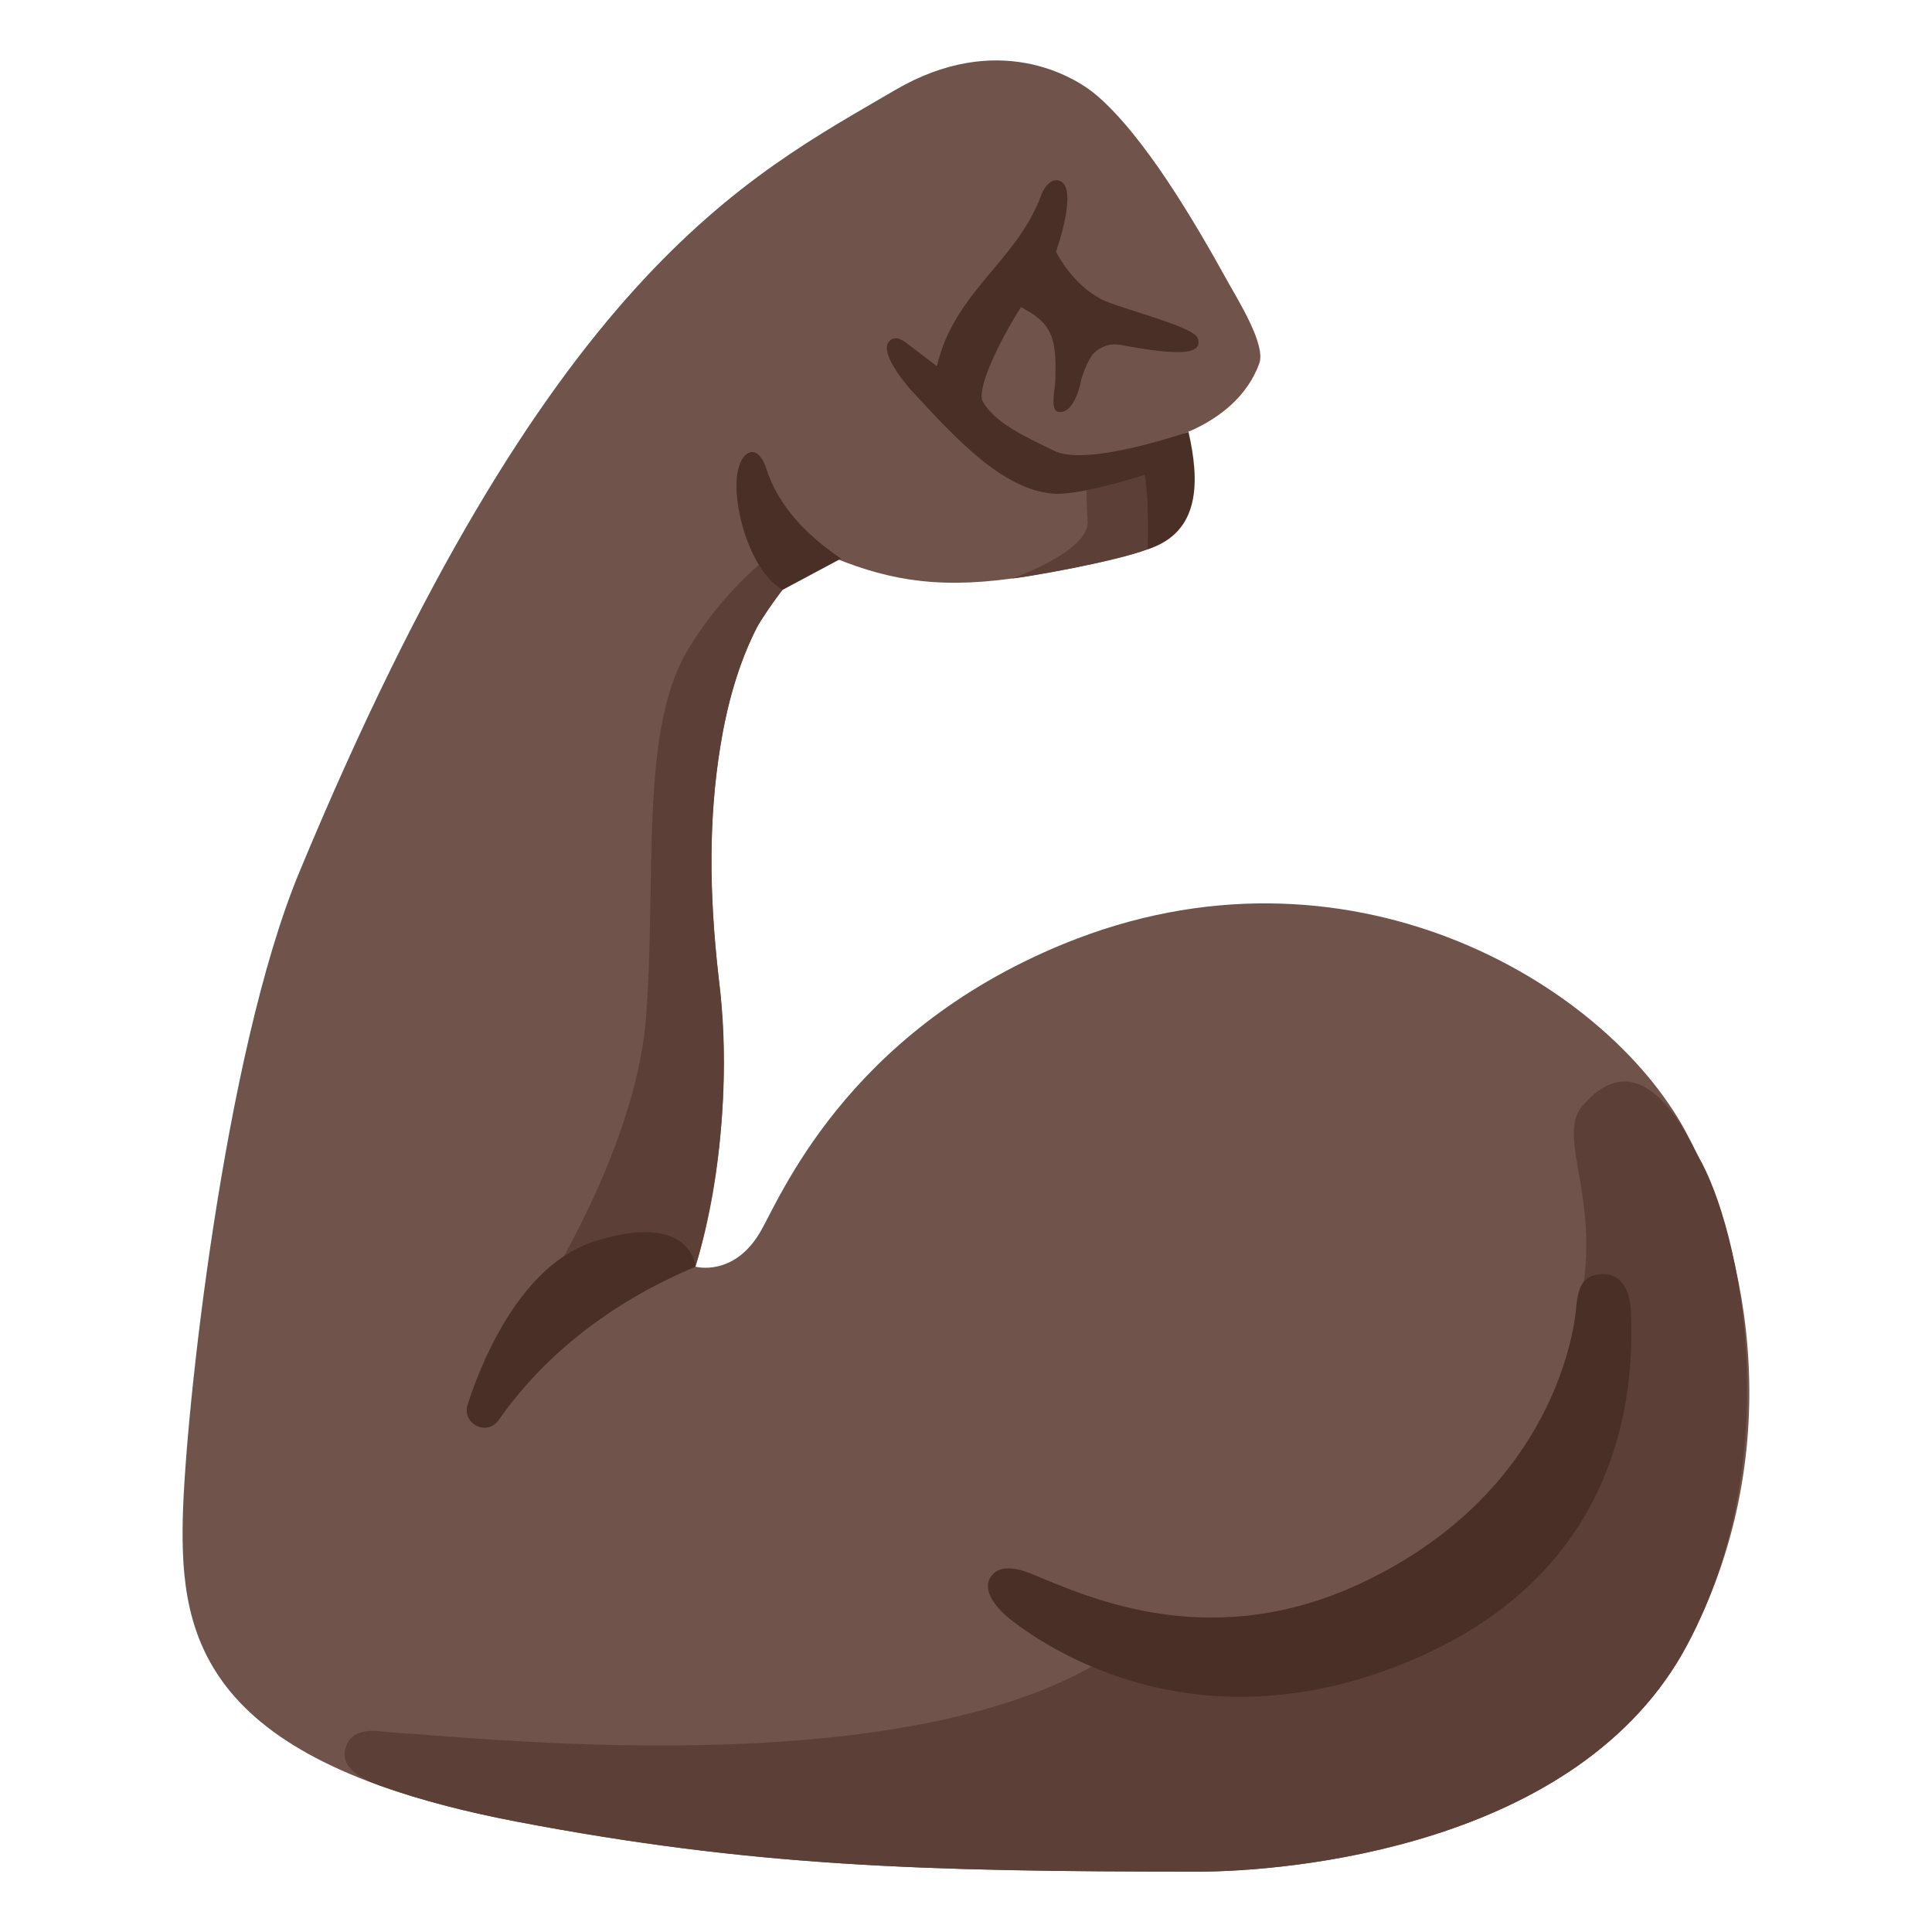
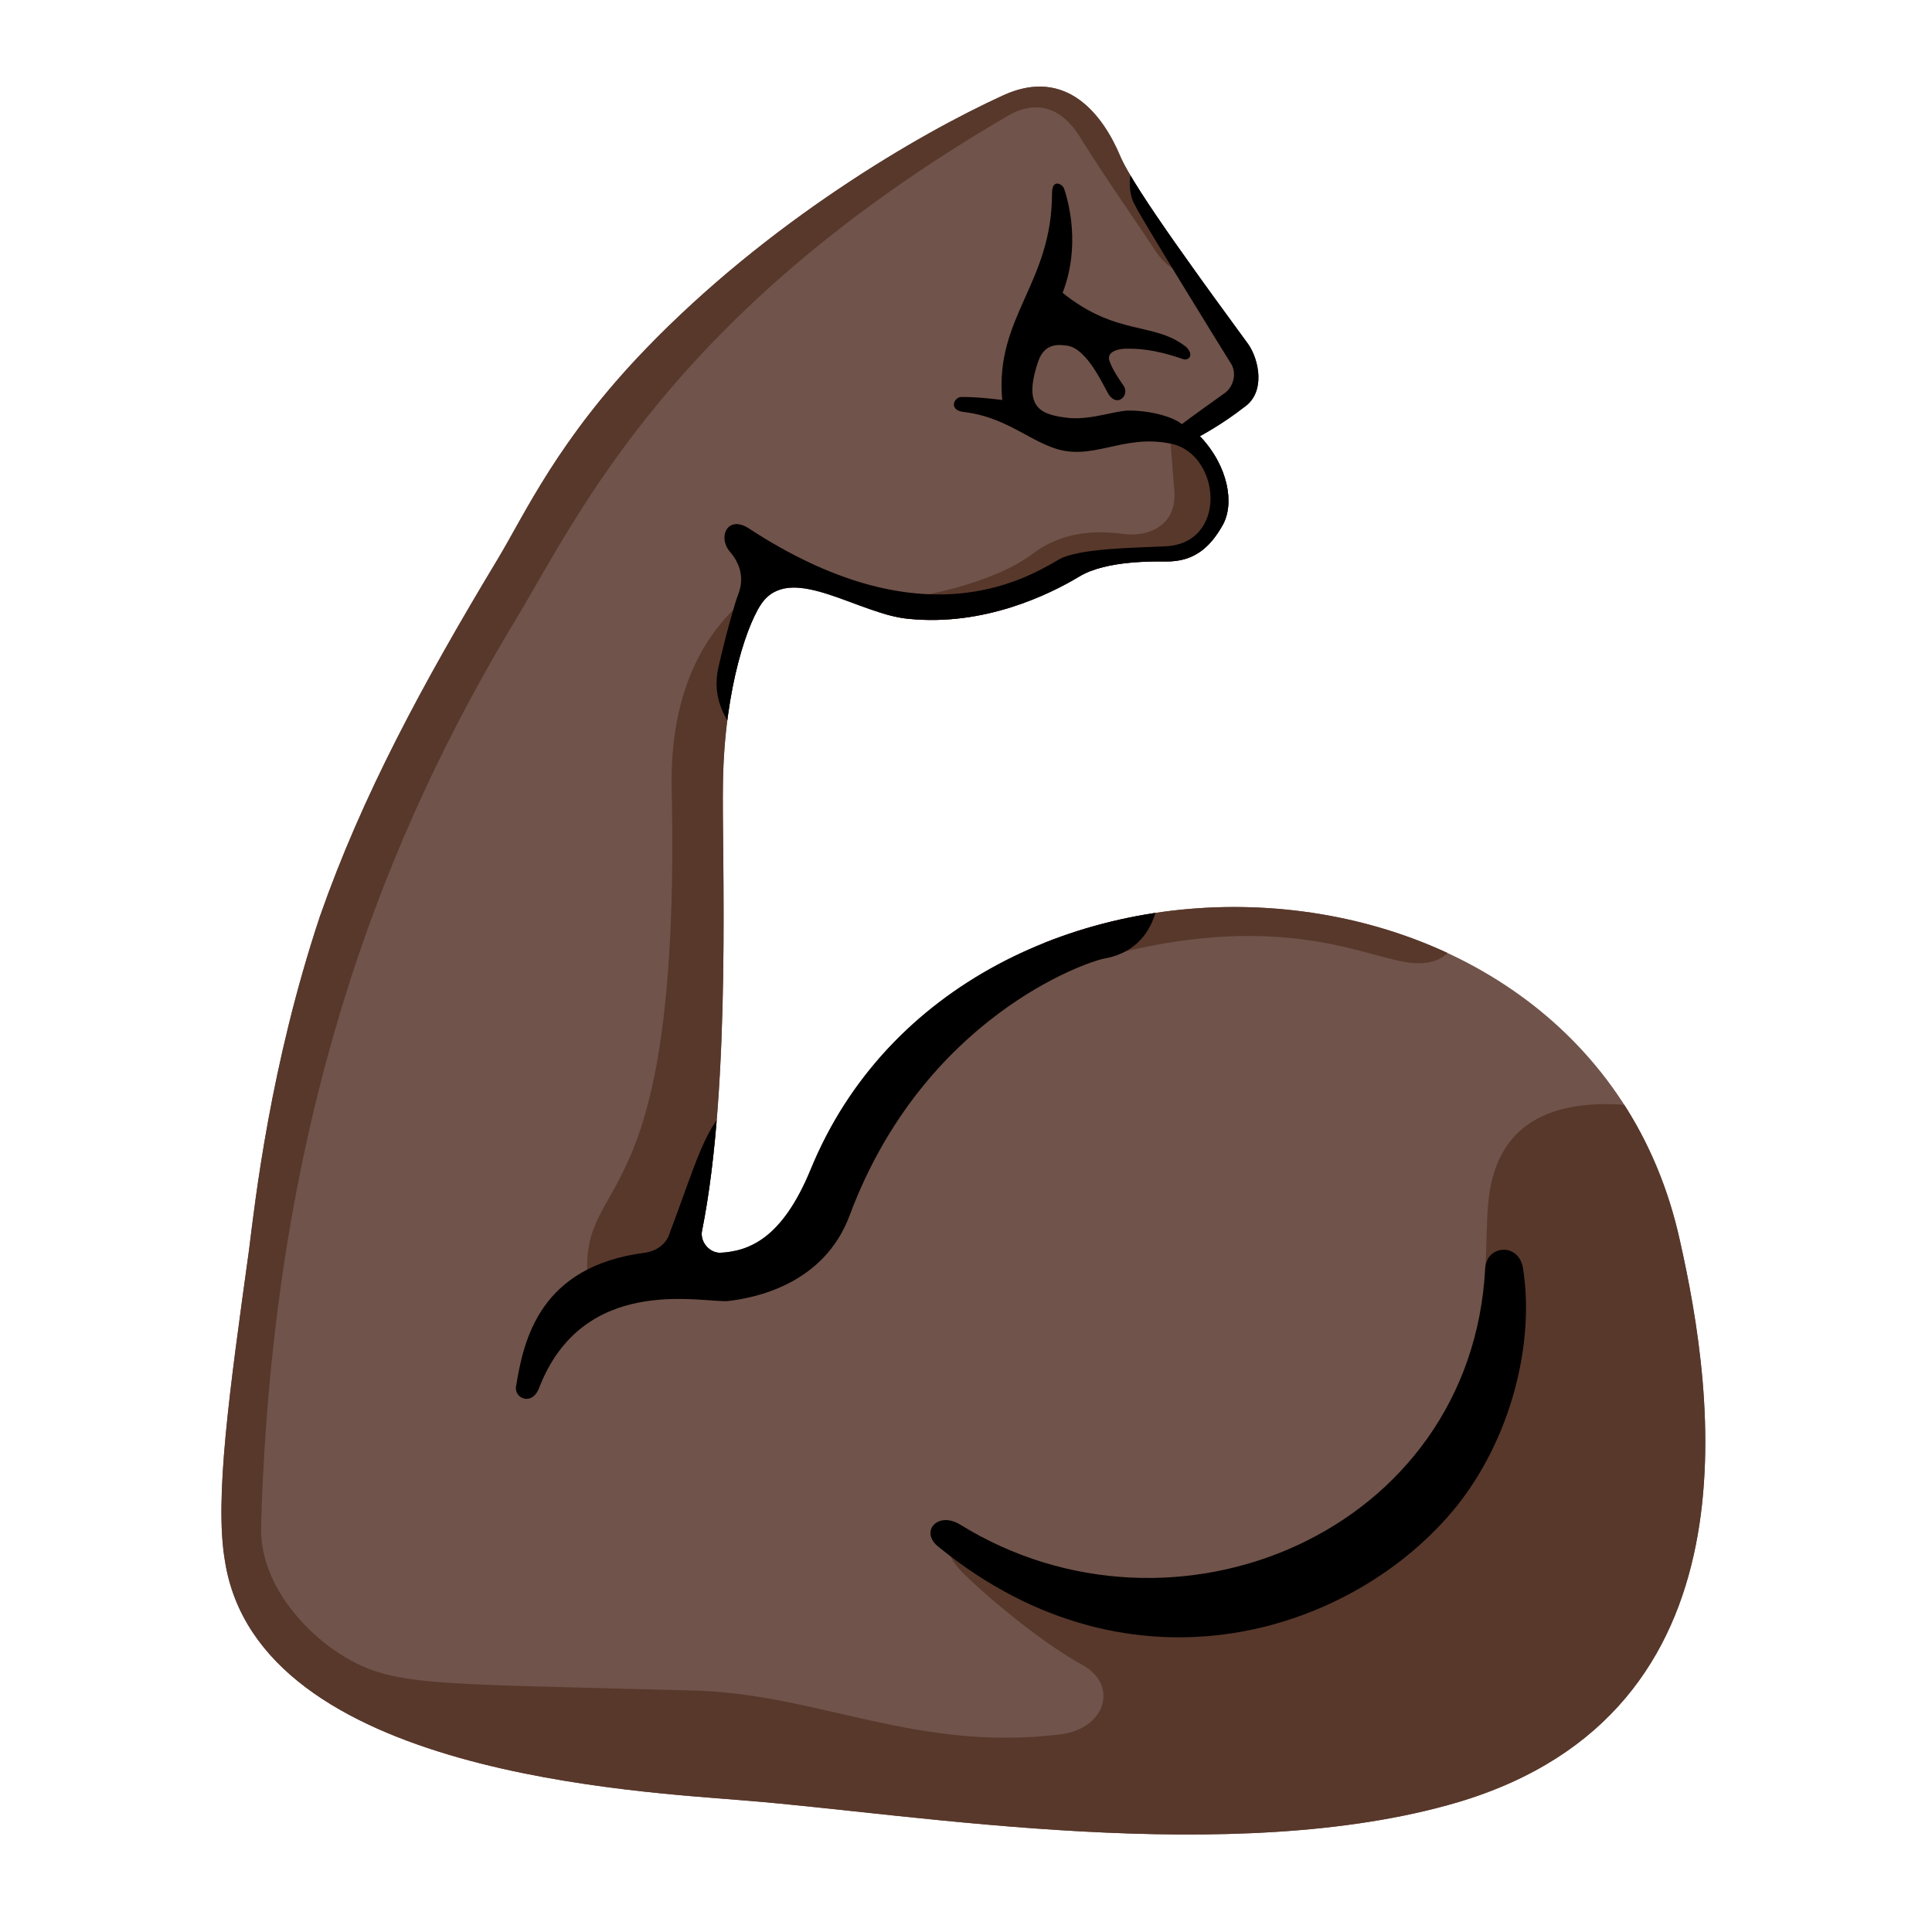
- <svg xmlns="http://www.w3.org/2000/svg" version="1.1" id="emoji_x5F_u1f4aa" x="0px" y="0px" viewBox="0 0 128 128" style="enable-background:new 0 0 128 128;" xml:space="preserve">
+ <svg xmlns="http://www.w3.org/2000/svg" xmlns:xlink="http://www.w3.org/1999/xlink" version="1.1" id="Layer_1" x="0px" y="0px" viewBox="0 0 128 128" style="enable-background:new 0 0 128 128;" xml:space="preserve">
+   <path style="fill:#70534A;" d="M79.5,28.9c1.9,2,2.3,4.5,1.5,5.9c-0.9,1.6-2,2.4-3.7,2.4c-0.7,0-4-0.1-5.8,1  c-2,1.2-6.3,3.3-11.3,2.8c-3.3-0.3-7.6-3.6-9.6-1.2c-1,1.2-2.6,5.7-2.7,12c-0.1,4.4,0.6,19.9-1.4,29.8C46.4,82.3,47,83,47.7,83  c1.9-0.1,4.1-0.9,6-5.5c10.1-24.7,51.5-23.1,57.6,4.7c2.3,10.2,5.4,31.2-14.7,37.2c-14.9,4.4-35.9,0.8-47.1-0.1  c-7-0.6-32.4-1.7-34.6-15.9c-0.7-4.1,0.3-11.2,1.6-20.6c0.4-3.2,1.4-12.2,4.7-22.1C24,52.7,28,45.3,33,37c1.8-3,4-7.9,9.8-13.9  c8.1-8.4,18-14.2,23.7-16.8c4.2-1.9,6.6,1.4,7.7,4c0.9,2.2,6.1,9.2,8.5,12.5c0.7,1,1.2,3.2-0.3,4.2C81,28.1,79.5,28.9,79.5,28.9z" />
  <g>
-     <path style="fill:#70534A;" d="M111.68,74.97c-5.35-9.92-22.51-20.1-41.22-12.43c-14.52,5.95-18.83,16.98-20.12,19.13   c-1.76,2.95-4.27,2.25-4.27,2.25c1.93-6.19,2.23-13.72,1.54-19.11c-0.66-5.76-0.65-10.65,0.1-15.32c0.44-2.73,1.17-5.45,2.43-7.92   c0.36-0.71,3.45-5.33,4.51-4.87c3.8,1.63,7.13,2.35,12.37,1.63c2.94-0.4,8.51-1.53,9.53-2.19c1.26-0.82,1.46-1.35,1.46-1.35   c0.46-3.37-1.18-5.56-1.18-5.56s5.09-1,6.6-5.15c0.45-1.24-1.4-4.18-2.07-5.39c-2.25-4.08-5.57-9.7-8.71-12.38   C71.12,5,66.02,2.03,59.28,5.98c-9.8,5.75-22.98,12.11-39.46,51.83c-4.98,12-7.55,35.92-7.71,42.74   c-0.19,8.02,1.36,16.18,22.13,20.14c15.56,2.97,26.88,3.31,45.16,3.31c5.67,0,25.24-1.53,32.4-15.07   C118.39,96.47,116.04,83.06,111.68,74.97z" />
    <g>
-       <path style="fill:#5C4037;" d="M78.01,34.79c0.36-2.66-0.57-4.56-0.99-5.25l-4.96,1.6c0,0-0.16,1.34,0,3.37    c0.15,2.03-5.04,3.83-5.04,3.83c2.94-0.4,8.51-1.53,9.53-2.19C77.81,35.33,78.01,34.79,78.01,34.79z" />
      <g>
-         <path style="fill:#5C4037;" d="M47.62,64.81c-0.66-5.76-0.65-10.65,0.1-15.32c0.44-2.73,1.17-5.45,2.43-7.92     c0.36-0.7,3.38-5.23,4.47-4.88l-1.27-1.61c0,0-4.78,2.81-7.88,8.15c-3.09,5.35-1.97,15.05-2.67,24.2     c-0.7,9.14-7.6,19.43-7.6,19.43l10.87-2.94C46.08,83.92,48.93,75.08,47.62,64.81z" />
-         <path style="fill:#5C4037;" d="M34.25,120.69c15.56,2.97,26.88,3.31,45.16,3.31c5.67,0,25.24-1.53,32.4-15.07     c6.59-12.46,3.54-27.47,0.69-32.35c-0.44-0.75-3.55-8.07-7.63-3.35c-1.71,1.97,0.86,5.52,0.07,11.68     c-3.38,26.59-29.73,23.59-29.73,23.59c-12.66,10.13-42.91,6.63-49.26,6.28c-0.73-0.04-2.51-0.52-3.03,0.94     c-0.52,1.46,1.28,2.23,2.3,2.6C27.73,119.21,30.71,120.01,34.25,120.69z" />
+         <defs>
+           <path id="SVGID_1_" d="M79.5,28.9c1.9,2,2.3,4.5,1.5,5.9c-0.9,1.6-2,2.4-3.7,2.4c-0.7,0-4-0.1-5.8,1c-2,1.2-6.3,3.3-11.3,2.8      c-3.3-0.3-7.6-3.6-9.6-1.2c-1,1.2-2.6,5.7-2.7,12c-0.1,4.4,0.6,19.9-1.4,29.8C46.4,82.3,47,83,47.7,83c1.9-0.1,4.1-0.9,6-5.5      c10.1-24.7,51.5-23.1,57.6,4.7c2.3,10.2,5.4,31.2-14.7,37.2c-14.9,4.4-35.9,0.8-47.1-0.1c-7-0.6-32.4-1.7-34.6-15.9      c-0.7-4.1,0.3-11.2,1.6-20.6c0.4-3.2,1.4-12.2,4.7-22.1C24,52.7,28,45.3,33,37c1.8-3,4-7.9,9.8-13.9c8.1-8.4,18-14.2,23.7-16.8      c4.2-1.9,6.6,1.4,7.7,4c0.9,2.2,6.1,9.2,8.5,12.5c0.7,1,1.2,3.2-0.3,4.2C81,28.1,79.5,28.9,79.5,28.9z" />
+         </defs>
+         <clipPath id="SVGID_00000089541457509165312990000016726732706713222810_">
+           <use xlink:href="#SVGID_1_" style="overflow:visible;" />
+         </clipPath>
+         <g style="clip-path:url(#SVGID_00000089541457509165312990000016726732706713222810_);">
+           <path style="fill:#58382B;" d="M109.6,73.4c-2.6-0.3-10.3-1.5-11,6.3c-0.4,4.3,0.7,14.5-6.5,20.2s-15.9,9-28.1,3      c-1.1-0.6-1.5-0.2-0.5,1c1,1.1,5.1,4.7,8.2,6.4c2.4,1.3,1.6,4.2-1.4,4.6c-9.6,1.2-16.1-2.7-24.4-2.9      c-18.2-0.5-20.1-0.2-23.8-2.7c0,0-5-3.3-4.8-8.3c0.8-27.5,8.5-46.1,16.9-60c4.1-6.8,10.3-20.4,32.7-33.4C68,7,69.9,6.5,71.5,9      c2.2,3.5,3.4,5.1,5.1,7.7c1.8,2.6,4.5,1.3,4.5,1.3L70.9,1.5L44.3,16.9L16.5,56.5l-5.8,51.9l13.4,12.3l72.1,3.8l20.4-13.5V86.4      L109.6,73.4z" />
+           <path style="fill:#58382B;" d="M58.2,39.7c2.5,0.1,7.7-1.1,10.2-3s5.3-1.4,6.3-1.3c1,0.1,3.3-0.3,3.1-2.9      c-0.2-2.6-0.3-3.8-0.3-3.8l5.8,0.8l1.4,11L62,48.8L58.2,39.7z" />
+           <path style="fill:#58382B;" d="M50.1,39.1c-1.3,1-5.8,4.3-5.6,13.2c0.6,27.8-5.6,25.4-5.6,31.6c0,2.8,8.7,0,8.7,0l3-15.5      L50.1,39.1z" />
+           <path style="fill:#58382B;" d="M96.9,61.6c-0.5,0.8-0.9,2.7-4,2.1s-8.7-3.3-19.8-0.3c-4.2,1.1-4.2-1.8-4.2-1.8l15.8-8.7      L96.9,61.6z" />
+         </g>
      </g>
    </g>
+   </g>
+   <g>
    <g>
-       <path style="fill:#4A2F27;" d="M79.35,22.4c-0.3-0.79-5.06-1.93-6.36-2.56c-1.36-0.7-2.43-2.01-3.03-3.17l0.05-0.13    c0.01-0.04,1.41-4.03,0.24-4.54c-0.64-0.28-1.12,0.53-1.24,0.87c-1.64,4.48-5.76,6.39-6.94,11.39l-2.05-1.56    c-0.58-0.44-0.92-0.29-1.11-0.09c-0.75,0.82,1.5,3.3,1.53,3.32c2.92,3.17,5.94,6.44,9.25,6.77c1.53,0.16,4.98-0.87,6.14-1.24    c0.21,0.86,0.27,3.18,0.21,4.93c3.54-1.14,3.43-4.57,2.7-7.78c0,0-6.86,2.4-8.97,1.22c-1.99-0.95-3.86-1.85-4.65-3.21    c-0.44-0.76,0.93-3.76,2.52-6.27c2.07,1.07,2.4,2.01,2.27,5.04c-0.09,0.75-0.3,1.89,0.26,1.9c0.83,0.1,1.31-1.29,1.45-2.07    c0.08-0.4,0.52-1.52,0.88-1.85c0.85-0.78,1.7-0.53,2.1-0.45C77.62,23.45,79.78,23.64,79.35,22.4z" />
      <g>
-         <path style="fill:#4A2F27;" d="M33.03,94.09c-0.76,1.08-2.44,0.25-2.05-1.02c0.19-0.61,0.43-1.28,0.73-2.01     c1.44-3.55,3.93-7.64,7.71-8.83c6.4-2.01,6.66,1.69,6.66,1.69C39.94,86.51,35.77,90.19,33.03,94.09z" />
-       </g>
-       <g>
-         <path style="fill:#4A2F27;" d="M51.85,39.08c-1.95-1.13-3.06-4.69-3.06-6.93s1.36-3.05,1.98-1.1c0.62,1.95,2.08,4.02,4.95,5.96     L51.85,39.08z" />
-       </g>
-       <g>
-         <path style="fill:#4A2F27;" d="M65.62,104.5c0.62-1,2.09-0.49,2.77-0.21c3.91,1.62,12.08,5.36,22.23,0.39     c13.18-6.45,13.81-18.1,13.81-18.1c0.15-1.53,0.54-2.09,1.68-2.17c1.31-0.09,1.87,1.17,1.93,2.26c0.22,4.49,0.09,17.2-14.6,23.36     c-13.65,5.73-23.45-0.35-26.51-2.75C66.21,106.71,65.01,105.49,65.62,104.5z" />
+         <defs>
+           <path id="SVGID_00000139290623489633979410000002568958841323690634_" d="M79.5,28.9c1.9,2,2.3,4.5,1.5,5.9      c-0.9,1.6-2,2.4-3.7,2.4c-0.7,0-4-0.1-5.8,1c-2,1.2-6.3,3.3-11.3,2.8c-3.3-0.3-7.6-3.6-9.6-1.2c-1,1.2-2.6,5.7-2.7,12      c-0.1,4.4,0.6,19.9-1.4,29.8C46.4,82.3,47,83,47.7,83c1.9-0.1,4.1-0.9,6-5.5c10.1-24.7,51.5-23.1,57.6,4.7      c2.3,10.2,5.4,31.2-14.7,37.2c-14.9,4.4-35.9,0.8-47.1-0.1c-7-0.6-32.4-1.7-34.6-15.9c-0.7-4.1,0.3-11.2,1.6-20.6      c0.4-3.2,1.4-12.2,4.7-22.1C24,52.7,28,45.3,33,37c1.8-3,4-7.9,9.8-13.9c8.1-8.4,18-14.2,23.7-16.8c4.2-1.9,6.6,1.4,7.7,4      c0.9,2.2,6.1,9.2,8.5,12.5c0.7,1,1.2,3.2-0.3,4.2C81,28.1,79.5,28.9,79.5,28.9z" />
+         </defs>
+         <clipPath id="SVGID_00000127756209631884159820000011906090353471606179_">
+           <use xlink:href="#SVGID_00000139290623489633979410000002568958841323690634_" style="overflow:visible;" />
+         </clipPath>
+         <g style="clip-path:url(#SVGID_00000127756209631884159820000011906090353471606179_);">
+           <path d="M98.4,84c-0.9,17.5-20.6,25.8-34.8,17c-1.5-0.9-2.7,0.5-1.4,1.5c12.9,10.5,27.6,5.6,34.3-2.7c3.6-4.5,5.2-10.8,4.4-15.8      C100.6,82.3,98.5,82.5,98.4,84z" />
+           <path d="M76.8,59.2c-0.1,0.8-0.4,3.7-3.6,4.3c-1.2,0.2-12,3.9-16.9,17c-1.7,4.6-6.3,5.5-8.1,5.7c-1.8,0.1-9.6-1.8-12.5,5.8      c-0.5,1.2-1.7,0.6-1.5-0.2c0.5-3.1,1.6-7.9,8.5-8.8c0.8-0.1,1.5-0.6,1.7-1.4c1.5-3.9,2.5-7.7,4.1-8.2c1.7-0.5,23-15.4,23-15.4      L76.8,59.2z" />
+           <path d="M48.9,48.8c-0.7-1-1.8-2.4-1.3-4.6c0.5-2.2,1.1-4.3,1.3-4.8s0.5-1.6-0.5-2.8c-0.9-1-0.2-2.5,1.2-1.6      c11.3,7.4,18.1,3.5,20.5,2.1c1.3-0.8,5.2-0.8,7-0.9c4.3-0.1,3.8-6.1,0.5-6.8c-3.3-0.7-5.3,1.3-8,0.2c-1.6-0.6-3.2-2-5.7-2.3      c-1.1-0.1-0.7-1-0.2-1c1,0,1.9,0.1,2.7,0.2c-0.5-5.5,3.3-7.7,3.3-13.7c0-1,0.7-0.6,0.8-0.3c0.3,0.9,1.1,3.8-0.1,6.9      c3.6,2.9,6.1,1.9,8.2,3.6c0.5,0.5,0.2,0.9-0.2,0.8c-2-0.7-3.1-0.7-3.8-0.7c-0.5,0-1.3,0.2-1.1,0.8s0.7,1.3,0.9,1.6      c0.5,0.6-0.3,1.5-0.9,0.7c-0.3-0.4-1.4-3.1-2.8-3.3c-0.7-0.1-1.5-0.1-1.9,1c-1.1,3.2,0.2,3.6,2.1,3.8c1.5,0.1,3-0.5,3.9-0.5      c1.4,0,2.9,0.4,3.5,0.9c0.8-0.6,2.2-1.6,2.9-2.1c0.5-0.4,0.8-1.3,0.3-2c-0.5-0.8-6-9.7-6.3-10.4c-0.4-0.6-0.6-2.3,0.2-2.8      C75.6,10.2,87,25.4,87,25.4l-6.2,13.9L48.9,48.8z" />
+         </g>
      </g>
    </g>
  </g>
</svg>
